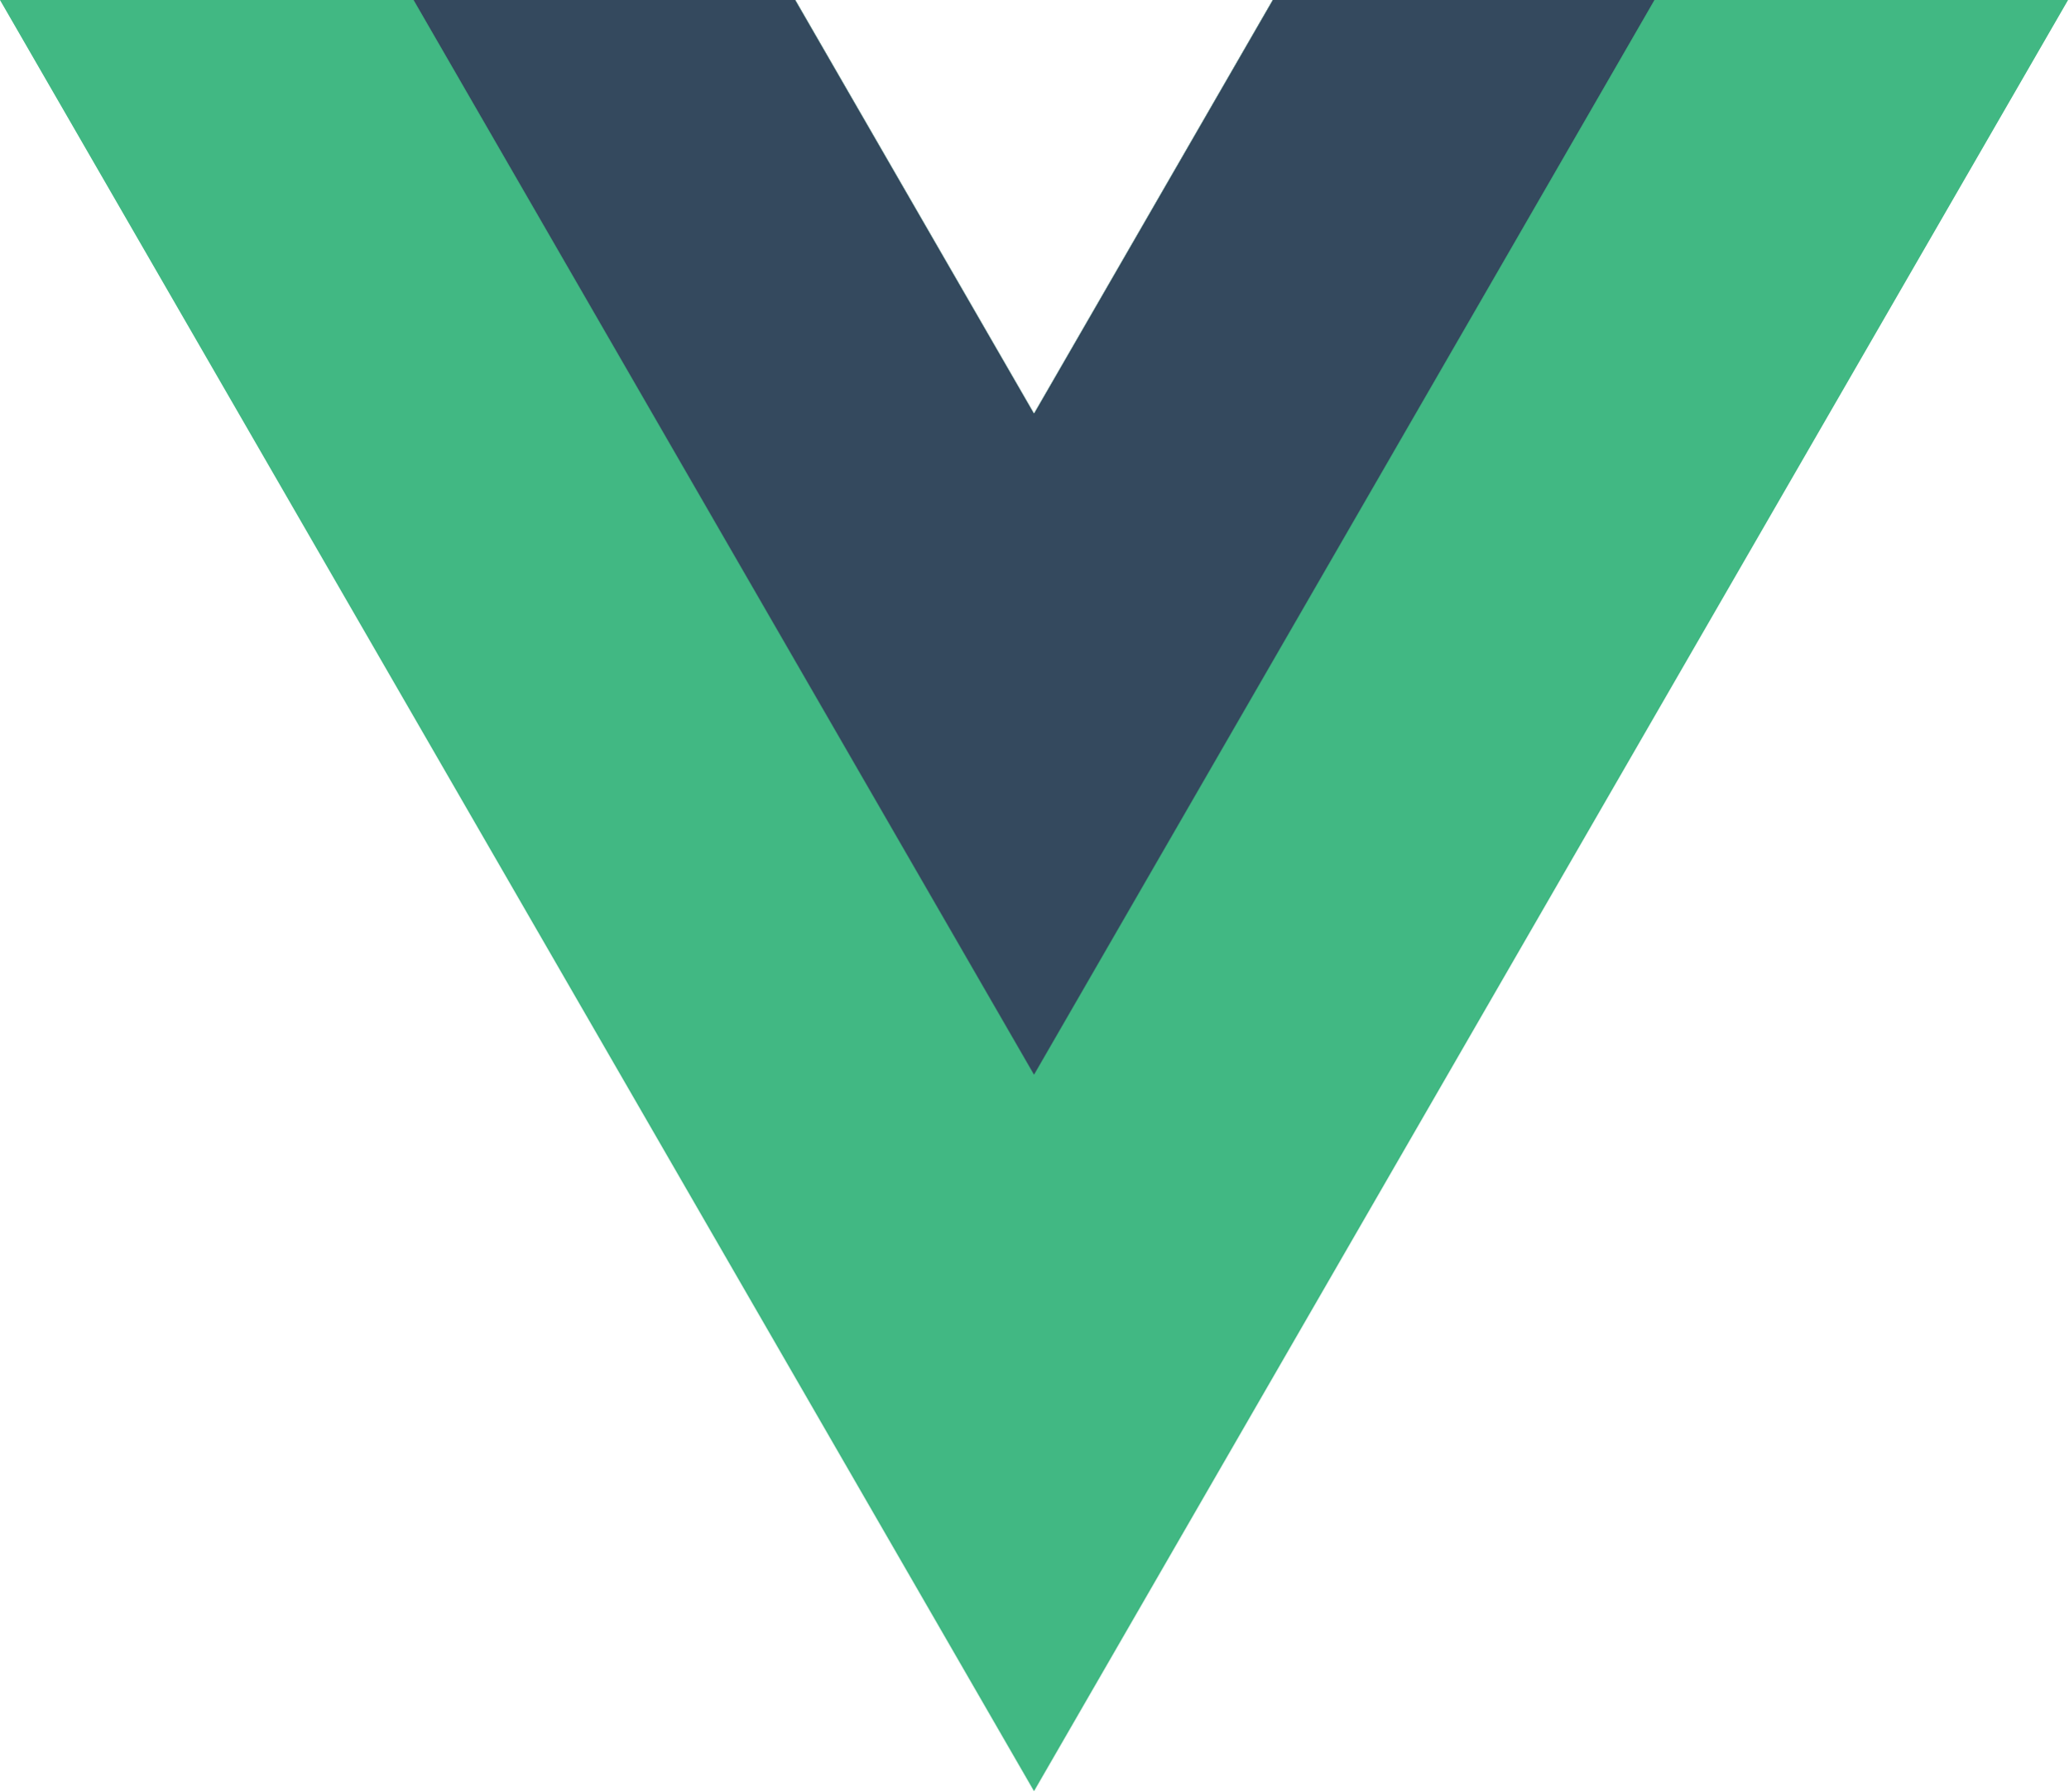
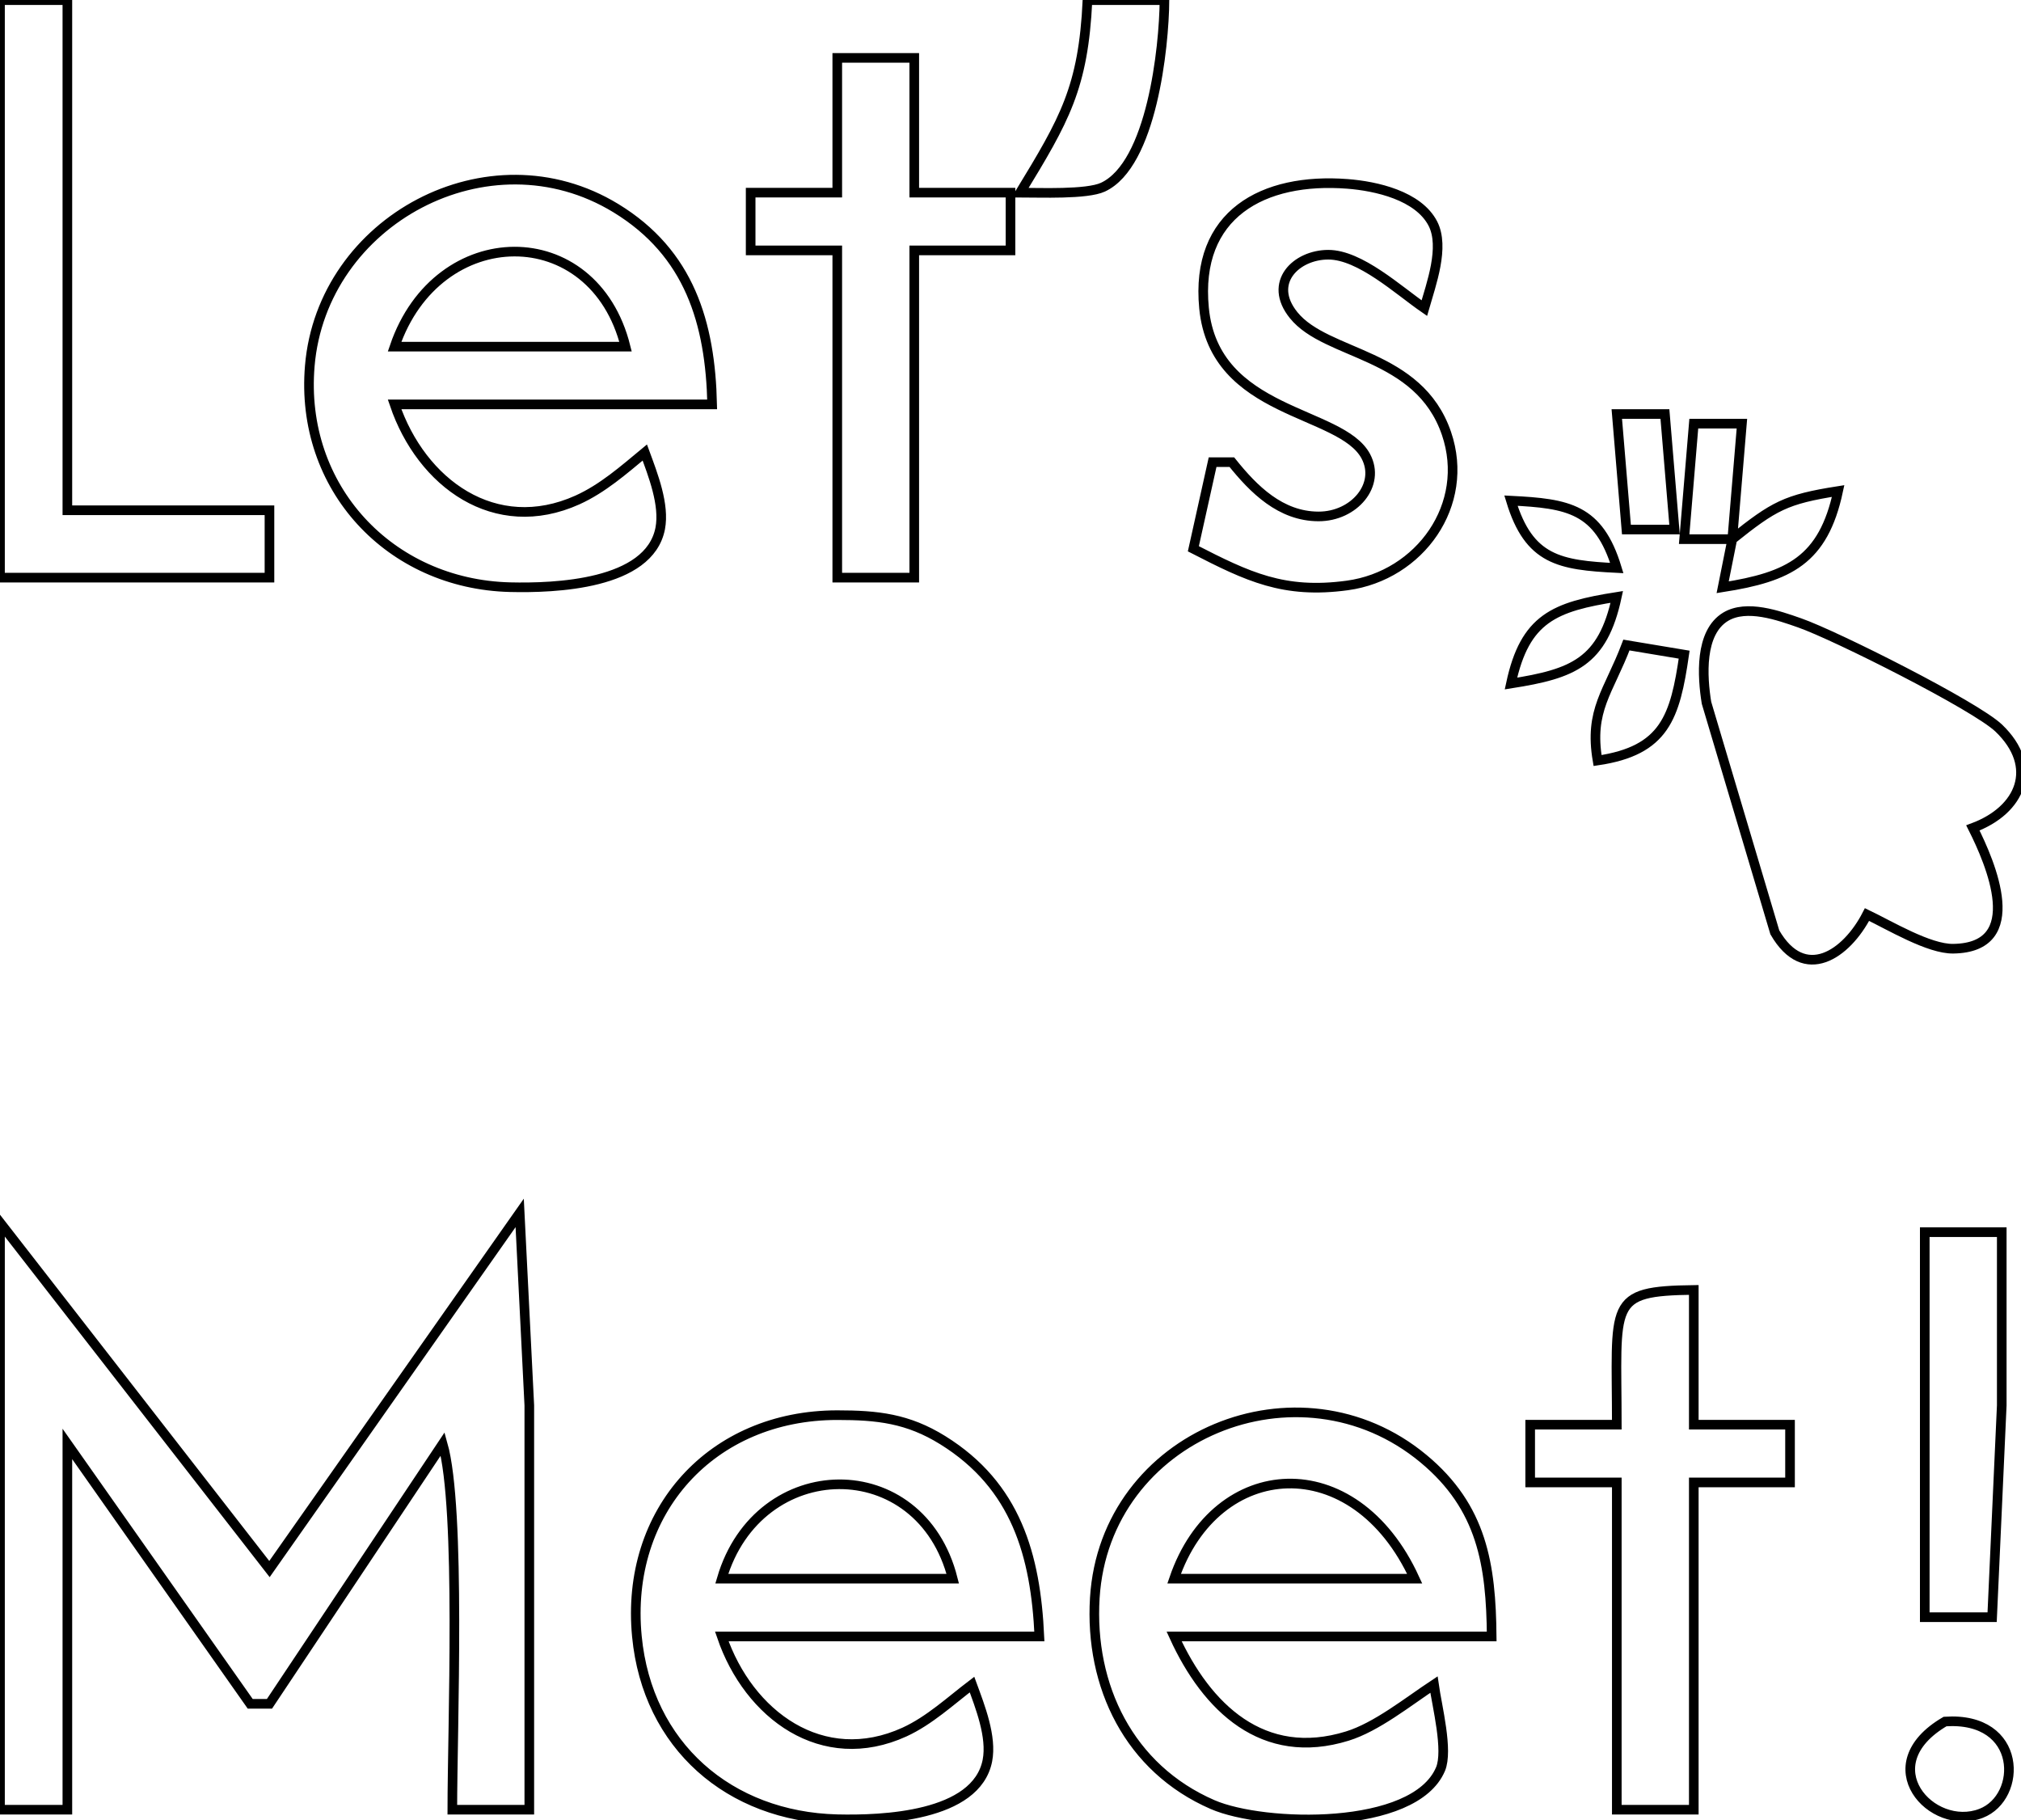
- <svg xmlns="http://www.w3.org/2000/svg" viewBox="0 0 261.76 226.69">
-   <path d="M161.096.001l-30.225 52.351L100.647.001H-.005l130.877 226.688L261.749.001z" fill="#41b883" />
-   <path d="M161.096.001l-30.225 52.351L100.647.001H52.346l78.526 136.01L209.398.001z" fill="#34495e" />
+ <svg xmlns="http://www.w3.org/2000/svg" width="2.333in" height="2.1in" viewBox="0 0 210 189">
+   <path id="Sélection" fill="none" stroke="black" stroke-width="1" d="M 0.00,0.00            C 0.00,0.00 7.00,0.00 7.00,0.00              7.00,0.00 7.00,53.00 7.00,53.00              7.00,53.00 28.00,53.00 28.00,53.00              28.00,53.00 28.00,60.00 28.00,60.00              28.00,60.00 0.00,60.00 0.00,60.00              0.00,60.00 0.00,0.00 0.00,0.00 Z            M 113.00,0.00            C 113.00,0.00 121.00,0.00 121.00,0.00              120.96,4.95 119.67,17.07 114.61,19.43              112.93,20.21 108.04,20.00 106.00,20.00              110.61,12.43 112.57,9.11 113.00,0.00 Z            M 87.00,6.00            C 87.00,6.00 95.00,6.00 95.00,6.00              95.00,6.00 95.00,20.00 95.00,20.00              95.00,20.00 105.00,20.00 105.00,20.00              105.00,20.00 105.00,26.00 105.00,26.00              105.00,26.00 95.00,26.00 95.00,26.00              95.00,26.00 95.00,60.00 95.00,60.00              95.00,60.00 87.00,60.00 87.00,60.00              87.00,60.00 87.00,26.00 87.00,26.00              87.00,26.00 78.00,26.00 78.00,26.00              78.00,26.00 78.00,20.00 78.00,20.00              78.00,20.00 87.00,20.00 87.00,20.00              87.00,20.00 87.00,6.00 87.00,6.00 Z            M 67.00,47.00            C 67.84,49.29 69.08,52.42 68.60,54.90              67.45,60.75 57.63,61.10 53.00,60.99              40.50,60.68 31.12,50.64 32.19,38.00              33.46,22.89 50.78,13.56 63.99,21.61              71.65,26.28 73.81,33.55 74.00,42.00              74.00,42.00 41.00,42.00 41.00,42.00              43.79,50.19 51.44,55.78 60.00,51.93              62.63,50.74 64.80,48.82 67.00,47.00 Z            M 128.00,48.00            C 130.26,50.82 133.06,53.63 137.00,53.64              140.71,53.65 143.50,50.35 141.92,47.39              139.34,42.55 126.19,43.12 125.11,32.00              124.16,22.22 131.26,18.42 140.00,19.09              142.99,19.32 147.38,20.30 148.89,23.22              150.14,25.66 148.71,29.52 148.00,32.00              145.29,30.13 141.32,26.45 138.02,26.45              134.70,26.45 131.68,29.34 134.42,32.73              137.84,36.97 147.42,36.60 150.30,45.01              152.83,52.42 147.55,59.78 140.00,60.81              133.40,61.71 129.67,59.91 124.00,57.00              124.00,57.00 126.00,48.00 126.00,48.00              126.00,48.00 128.00,48.00 128.00,48.00 Z            M 65.00,36.00            C 61.69,22.75 45.46,22.92 41.00,36.00              41.00,36.00 65.00,36.00 65.00,36.00 Z            M 168.00,43.00            C 168.00,43.00 173.00,43.00 173.00,43.00              173.00,43.00 174.00,55.00 174.00,55.00              174.00,55.00 169.00,55.00 169.00,55.00              169.00,55.00 168.00,43.00 168.00,43.00 Z            M 176.00,44.00            C 176.00,44.00 181.00,44.00 181.00,44.00              181.00,44.00 180.00,56.00 180.00,56.00              184.34,52.55 185.53,51.86 191.00,51.00              189.46,58.20 185.88,59.92 179.00,61.00              179.00,61.00 180.00,56.00 180.00,56.00              180.00,56.00 175.00,56.00 175.00,56.00              175.00,56.00 176.00,44.00 176.00,44.00 Z            M 157.00,52.00            C 162.95,52.30 166.12,52.81 168.00,59.00              162.05,58.70 158.88,58.19 157.00,52.00 Z            M 157.00,71.00            C 158.46,64.21 161.53,63.02 168.00,62.00              166.54,68.79 163.47,69.98 157.00,71.00 Z            M 194.00,95.00            C 191.87,99.14 187.49,102.17 184.42,96.85              184.42,96.85 177.32,73.00 177.32,73.00              176.88,70.29 176.58,65.71 179.31,64.06              181.50,62.75 184.80,63.93 187.00,64.70              190.72,66.00 205.24,73.30 207.69,75.63              211.89,79.66 209.99,84.15 205.00,86.00              206.84,89.66 210.65,98.44 202.96,98.55              200.44,98.59 196.38,96.14 194.00,95.00 Z            M 169.00,67.00            C 169.00,67.00 175.00,68.00 175.00,68.00              174.06,74.47 173.00,77.97 166.00,79.00              165.10,73.74 167.15,71.88 169.00,67.00 Z            M 54.00,126.00            C 54.00,126.00 55.00,146.00 55.00,146.00              55.00,146.00 55.00,188.00 55.00,188.00              55.00,188.00 47.00,188.00 47.00,188.00              47.00,179.60 47.91,156.72 46.00,150.00              46.00,150.00 28.00,177.00 28.00,177.00              28.00,177.00 26.00,177.00 26.00,177.00              26.00,177.00 7.00,150.00 7.00,150.00              7.00,150.00 7.00,188.00 7.00,188.00              7.00,188.00 0.00,188.00 0.00,188.00              0.00,188.00 0.00,127.00 0.00,127.00              0.00,127.00 28.00,163.00 28.00,163.00              28.00,163.00 54.00,126.00 54.00,126.00 Z            M 200.00,128.00            C 200.00,128.00 208.00,128.00 208.00,128.00              208.00,128.00 208.00,146.00 208.00,146.00              208.00,146.00 207.00,168.00 207.00,168.00              207.00,168.00 200.00,168.00 200.00,168.00              200.00,168.00 200.00,128.00 200.00,128.00 Z            M 168.00,148.00            C 168.00,135.23 166.96,134.12 176.00,134.00              176.00,134.00 176.00,148.00 176.00,148.00              176.00,148.00 186.00,148.00 186.00,148.00              186.00,148.00 186.00,154.00 186.00,154.00              186.00,154.00 176.00,154.00 176.00,154.00              176.00,154.00 176.00,188.00 176.00,188.00              176.00,188.00 168.00,188.00 168.00,188.00              168.00,188.00 168.00,154.00 168.00,154.00              168.00,154.00 159.00,154.00 159.00,154.00              159.00,154.00 159.00,148.00 159.00,148.00              159.00,148.00 168.00,148.00 168.00,148.00 Z            M 101.00,175.00            C 101.84,177.29 103.08,180.42 102.60,182.90              101.45,188.75 91.63,189.10 87.00,188.99              75.78,188.71 67.27,181.34 66.18,170.00              64.92,157.00 73.96,147.01 87.00,147.01              91.17,147.01 94.32,147.35 97.96,149.61              105.59,154.35 107.61,161.57 108.00,170.00              108.00,170.00 75.00,170.00 75.00,170.00              77.78,178.15 85.46,183.82 93.99,179.93              96.58,178.74 98.75,176.71 101.00,175.00 Z            M 149.00,175.00            C 149.32,177.26 150.50,181.85 149.68,183.79              146.97,190.19 131.32,189.78 126.00,187.47              117.33,183.71 113.20,175.15 113.76,166.00              114.80,149.05 135.00,140.81 147.91,151.53              154.02,156.60 154.93,162.57 155.00,170.00              155.00,170.00 122.00,170.00 122.00,170.00              125.38,177.40 131.25,183.06 140.00,180.35              143.04,179.41 146.29,176.79 149.00,175.00 Z            M 99.00,164.00            C 95.66,150.80 78.81,151.05 75.00,164.00              75.00,164.00 99.00,164.00 99.00,164.00 Z            M 147.00,164.00            C 140.75,150.34 126.34,151.31 122.00,164.00              122.00,164.00 147.00,164.00 147.00,164.00 Z            M 202.11,178.84            C 210.20,178.30 210.19,186.71 205.85,188.38              200.73,190.36 194.35,183.37 202.11,178.84 Z" />
</svg>
